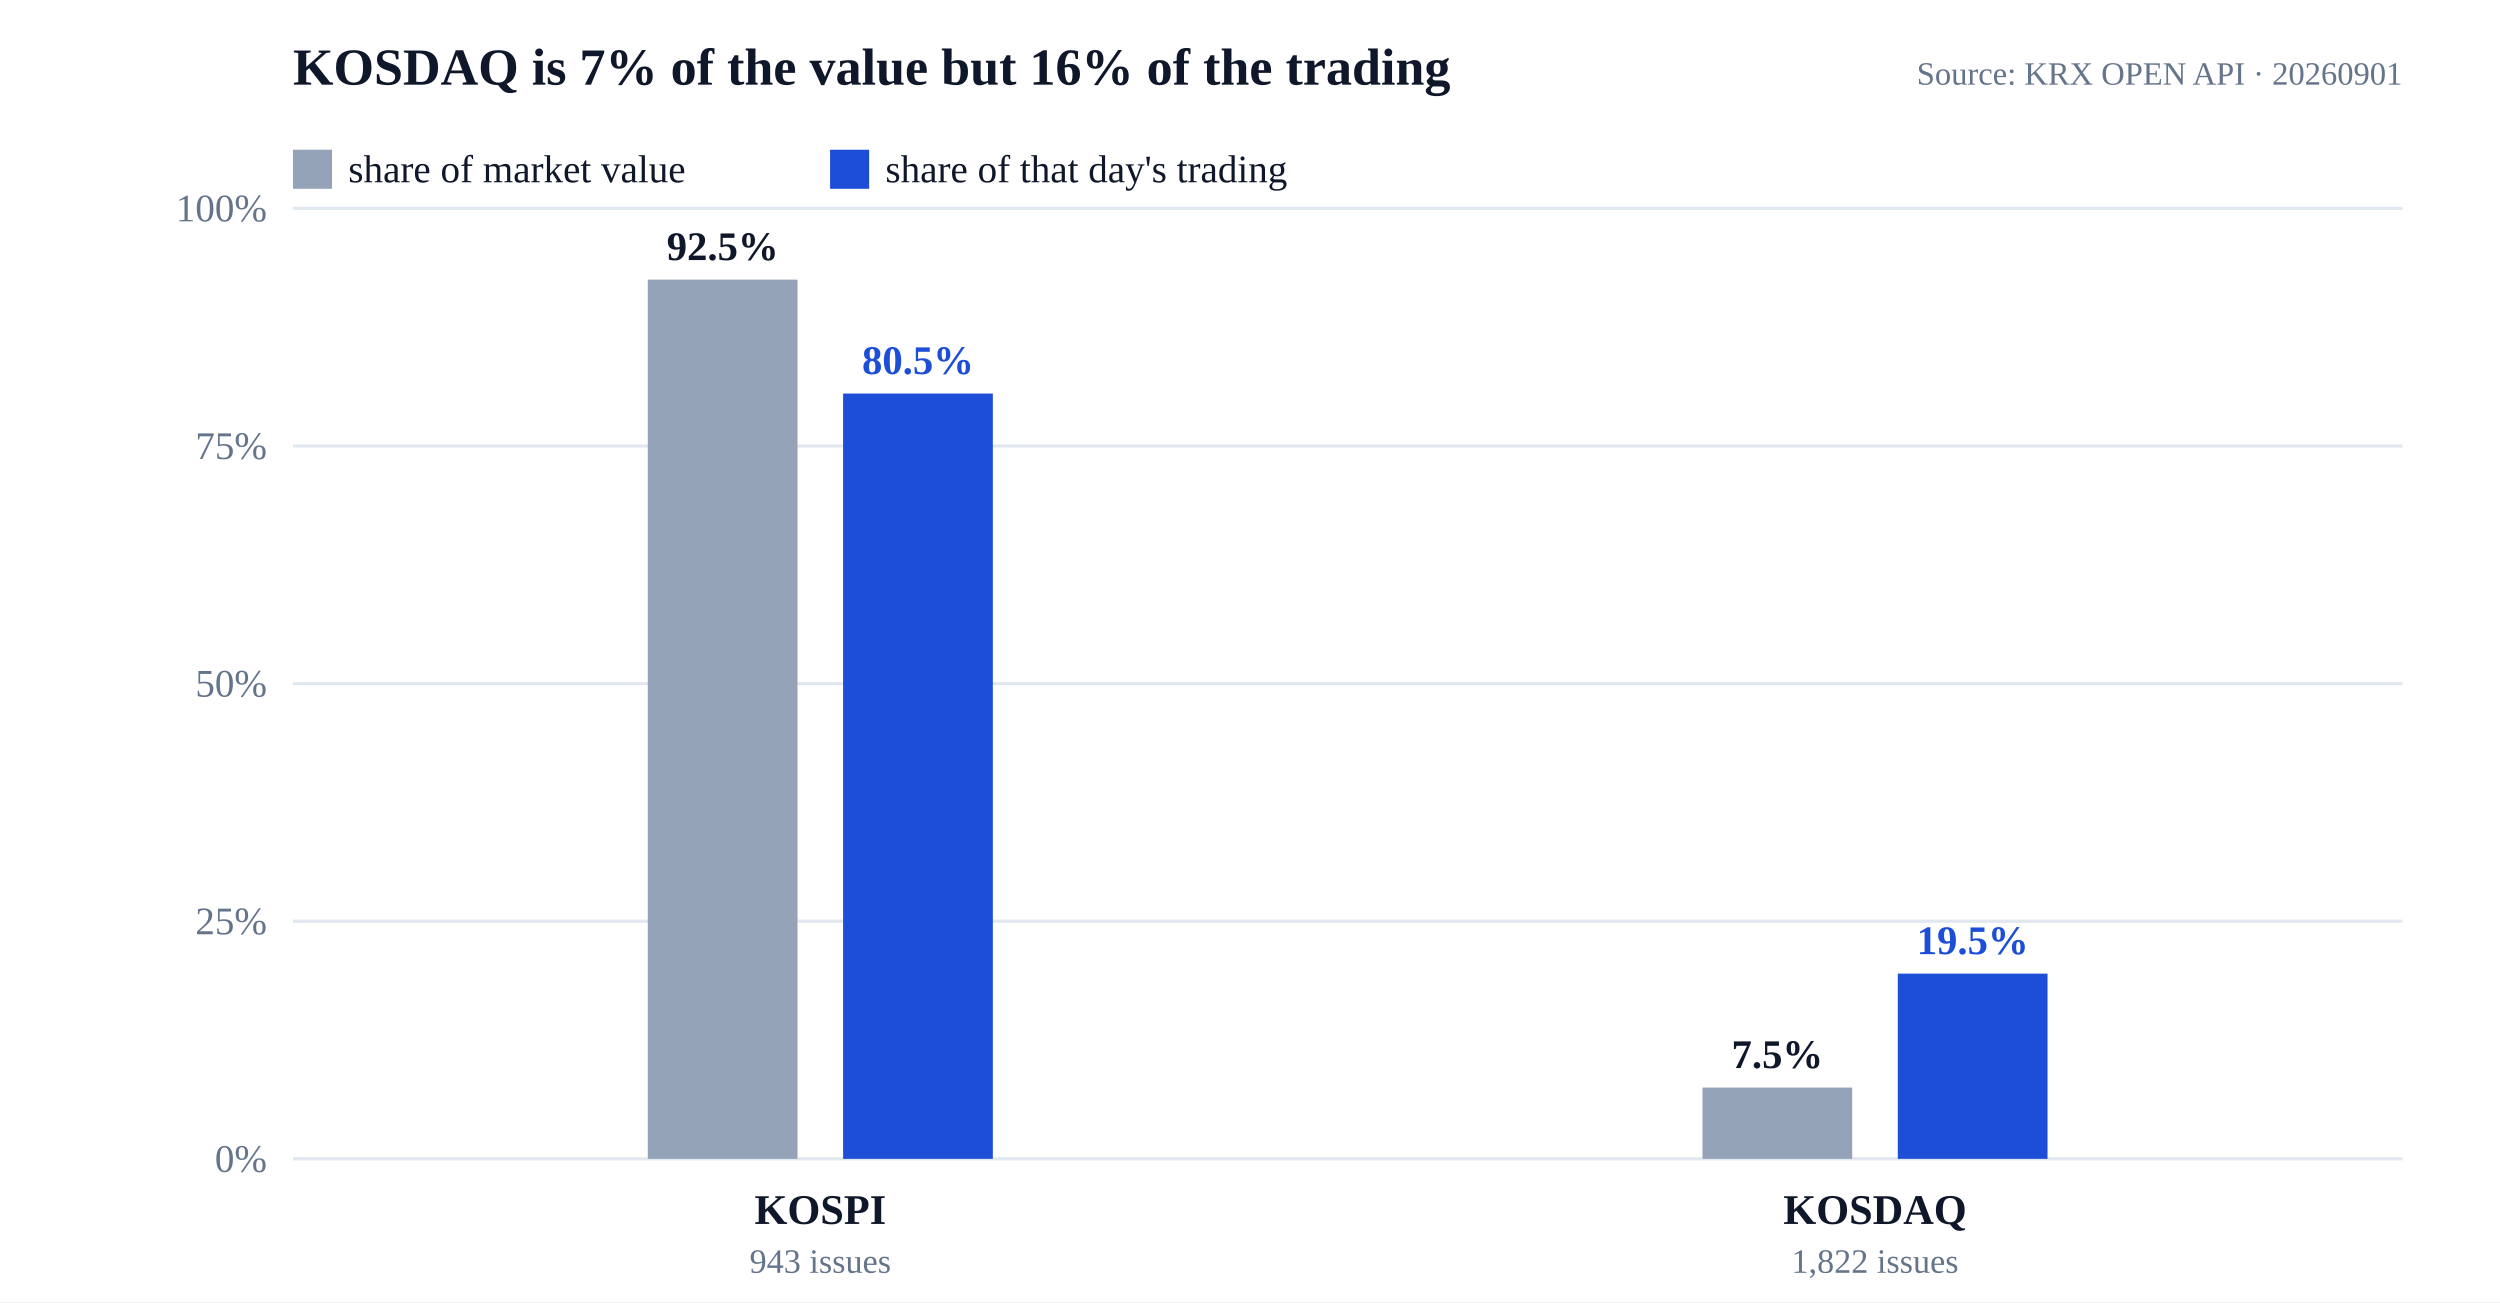
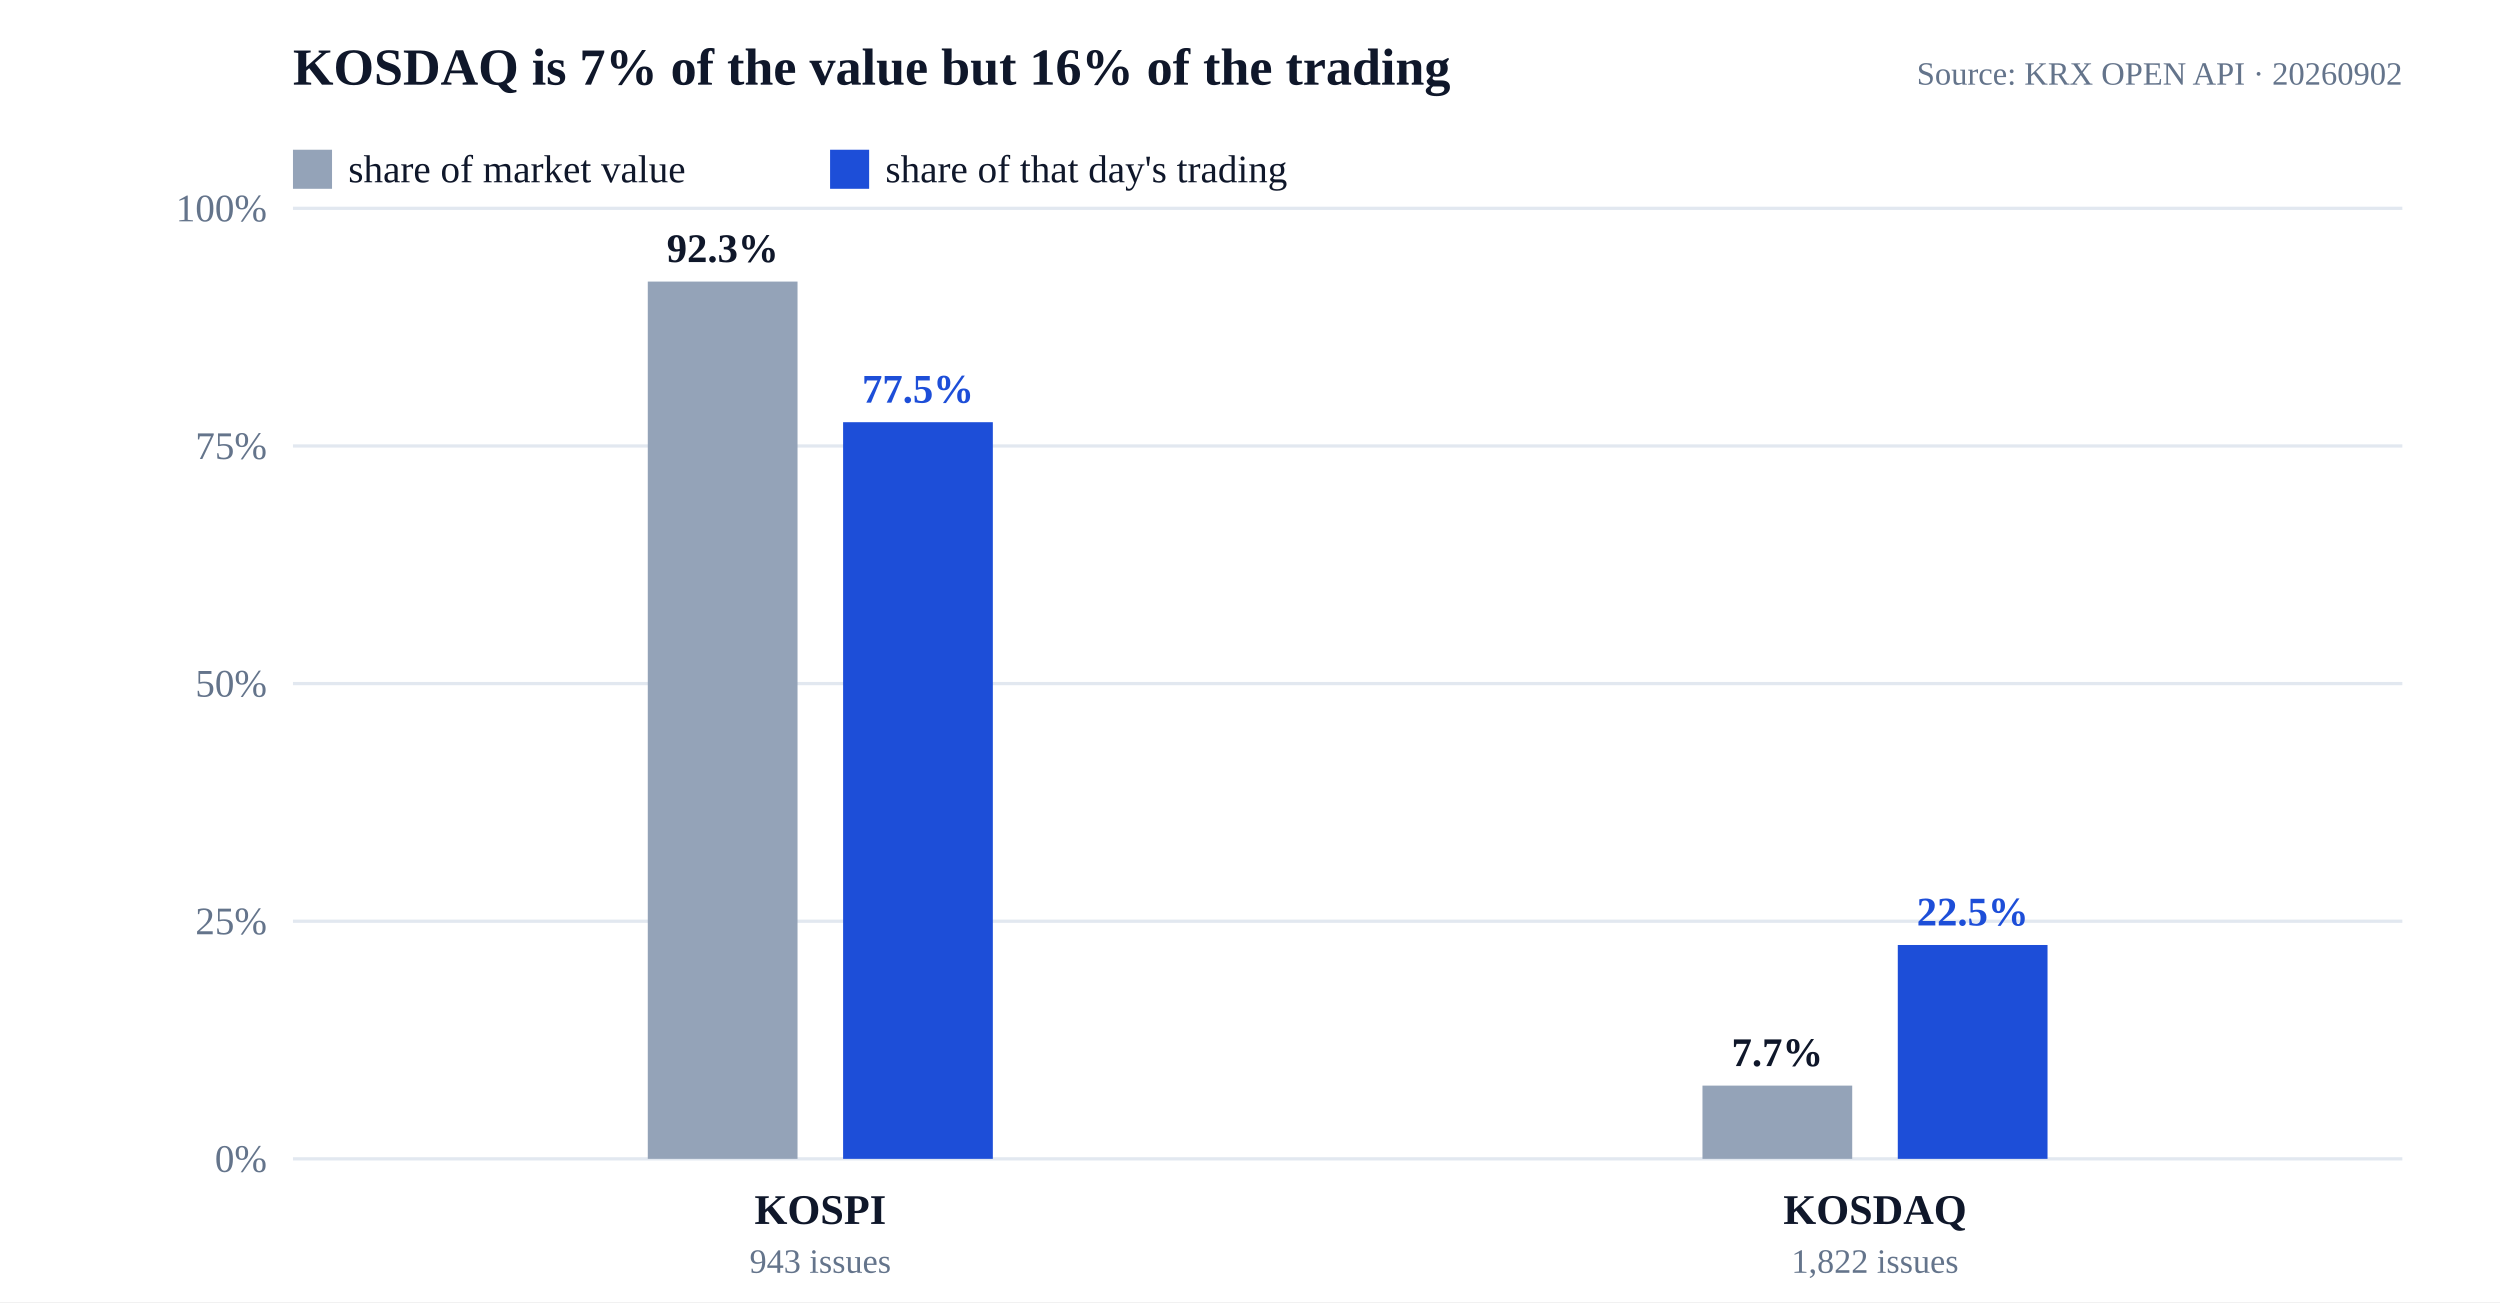
<svg xmlns="http://www.w3.org/2000/svg" viewBox="0 0 768 400" font-family="Georgia,'Times New Roman',serif" role="img" aria-label="KOSPI and KOSDAQ share of market value versus share of daily trading value">
  <rect width="768" height="400" fill="#ffffff" />
  <text x="90" y="26" font-size="16" font-weight="700" fill="#0f172a">KOSDAQ is 7% of the value but 16% of the trading</text>
-   <text x="738" y="26" text-anchor="end" font-size="10" fill="#64748b">Source: KRX OPEN API · 20260901</text>
+   <text x="738" y="26" text-anchor="end" font-size="10" fill="#64748b">Source: KRX OPEN API · 20260902</text>
  <rect x="90" y="46" width="12" height="12" fill="#94a3b8" />
  <text x="107" y="56" font-size="12" fill="#0f172a">share of market value</text>
  <rect x="255" y="46" width="12" height="12" fill="#1d4ed8" />
  <text x="272" y="56" font-size="12" fill="#0f172a">share of that day's trading</text>
  <line x1="90" y1="356" x2="738" y2="356" stroke="#e2e8f0" />
  <text x="82" y="360" text-anchor="end" font-size="12" fill="#64748b">0%</text>
  <line x1="90" y1="283" x2="738" y2="283" stroke="#e2e8f0" />
  <text x="82" y="287" text-anchor="end" font-size="12" fill="#64748b">25%</text>
  <line x1="90" y1="210" x2="738" y2="210" stroke="#e2e8f0" />
  <text x="82" y="214" text-anchor="end" font-size="12" fill="#64748b">50%</text>
  <line x1="90" y1="137" x2="738" y2="137" stroke="#e2e8f0" />
  <text x="82" y="141" text-anchor="end" font-size="12" fill="#64748b">75%</text>
  <line x1="90" y1="64" x2="738" y2="64" stroke="#e2e8f0" />
  <text x="82" y="68" text-anchor="end" font-size="12" fill="#64748b">100%</text>
-   <rect x="199.0" y="85.9" width="46" height="270.1" fill="#94a3b8" />
-   <text x="222.0" y="79.9" text-anchor="middle" font-size="12.5" font-weight="700" fill="#0f172a">92.5%</text>
-   <rect x="259.0" y="120.9" width="46" height="235.1" fill="#1d4ed8" />
-   <text x="282.0" y="114.9" text-anchor="middle" font-size="12.5" font-weight="700" fill="#1d4ed8">80.5%</text>
+   <rect x="199.0" y="86.5" width="46" height="269.5" fill="#94a3b8" />
+   <text x="222.0" y="80.5" text-anchor="middle" font-size="12.5" font-weight="700" fill="#0f172a">92.3%</text>
+   <rect x="259.0" y="129.7" width="46" height="226.3" fill="#1d4ed8" />
+   <text x="282.0" y="123.7" text-anchor="middle" font-size="12.5" font-weight="700" fill="#1d4ed8">77.5%</text>
  <text x="252.0" y="376" text-anchor="middle" font-size="13" font-weight="700" fill="#0f172a">KOSPI</text>
  <text x="252.0" y="391" text-anchor="middle" font-size="10.5" fill="#64748b">943 issues</text>
-   <rect x="523.0" y="334.1" width="46" height="21.9" fill="#94a3b8" />
-   <text x="546.0" y="328.1" text-anchor="middle" font-size="12.5" font-weight="700" fill="#0f172a">7.5%</text>
-   <rect x="583.0" y="299.1" width="46" height="56.9" fill="#1d4ed8" />
-   <text x="606.0" y="293.1" text-anchor="middle" font-size="12.5" font-weight="700" fill="#1d4ed8">19.5%</text>
+   <rect x="523.0" y="333.5" width="46" height="22.5" fill="#94a3b8" />
+   <text x="546.0" y="327.5" text-anchor="middle" font-size="12.5" font-weight="700" fill="#0f172a">7.7%</text>
+   <rect x="583.0" y="290.3" width="46" height="65.7" fill="#1d4ed8" />
+   <text x="606.0" y="284.3" text-anchor="middle" font-size="12.5" font-weight="700" fill="#1d4ed8">22.5%</text>
  <text x="576.0" y="376" text-anchor="middle" font-size="13" font-weight="700" fill="#0f172a">KOSDAQ</text>
  <text x="576.0" y="391" text-anchor="middle" font-size="10.5" fill="#64748b">1,822 issues</text>
</svg>
